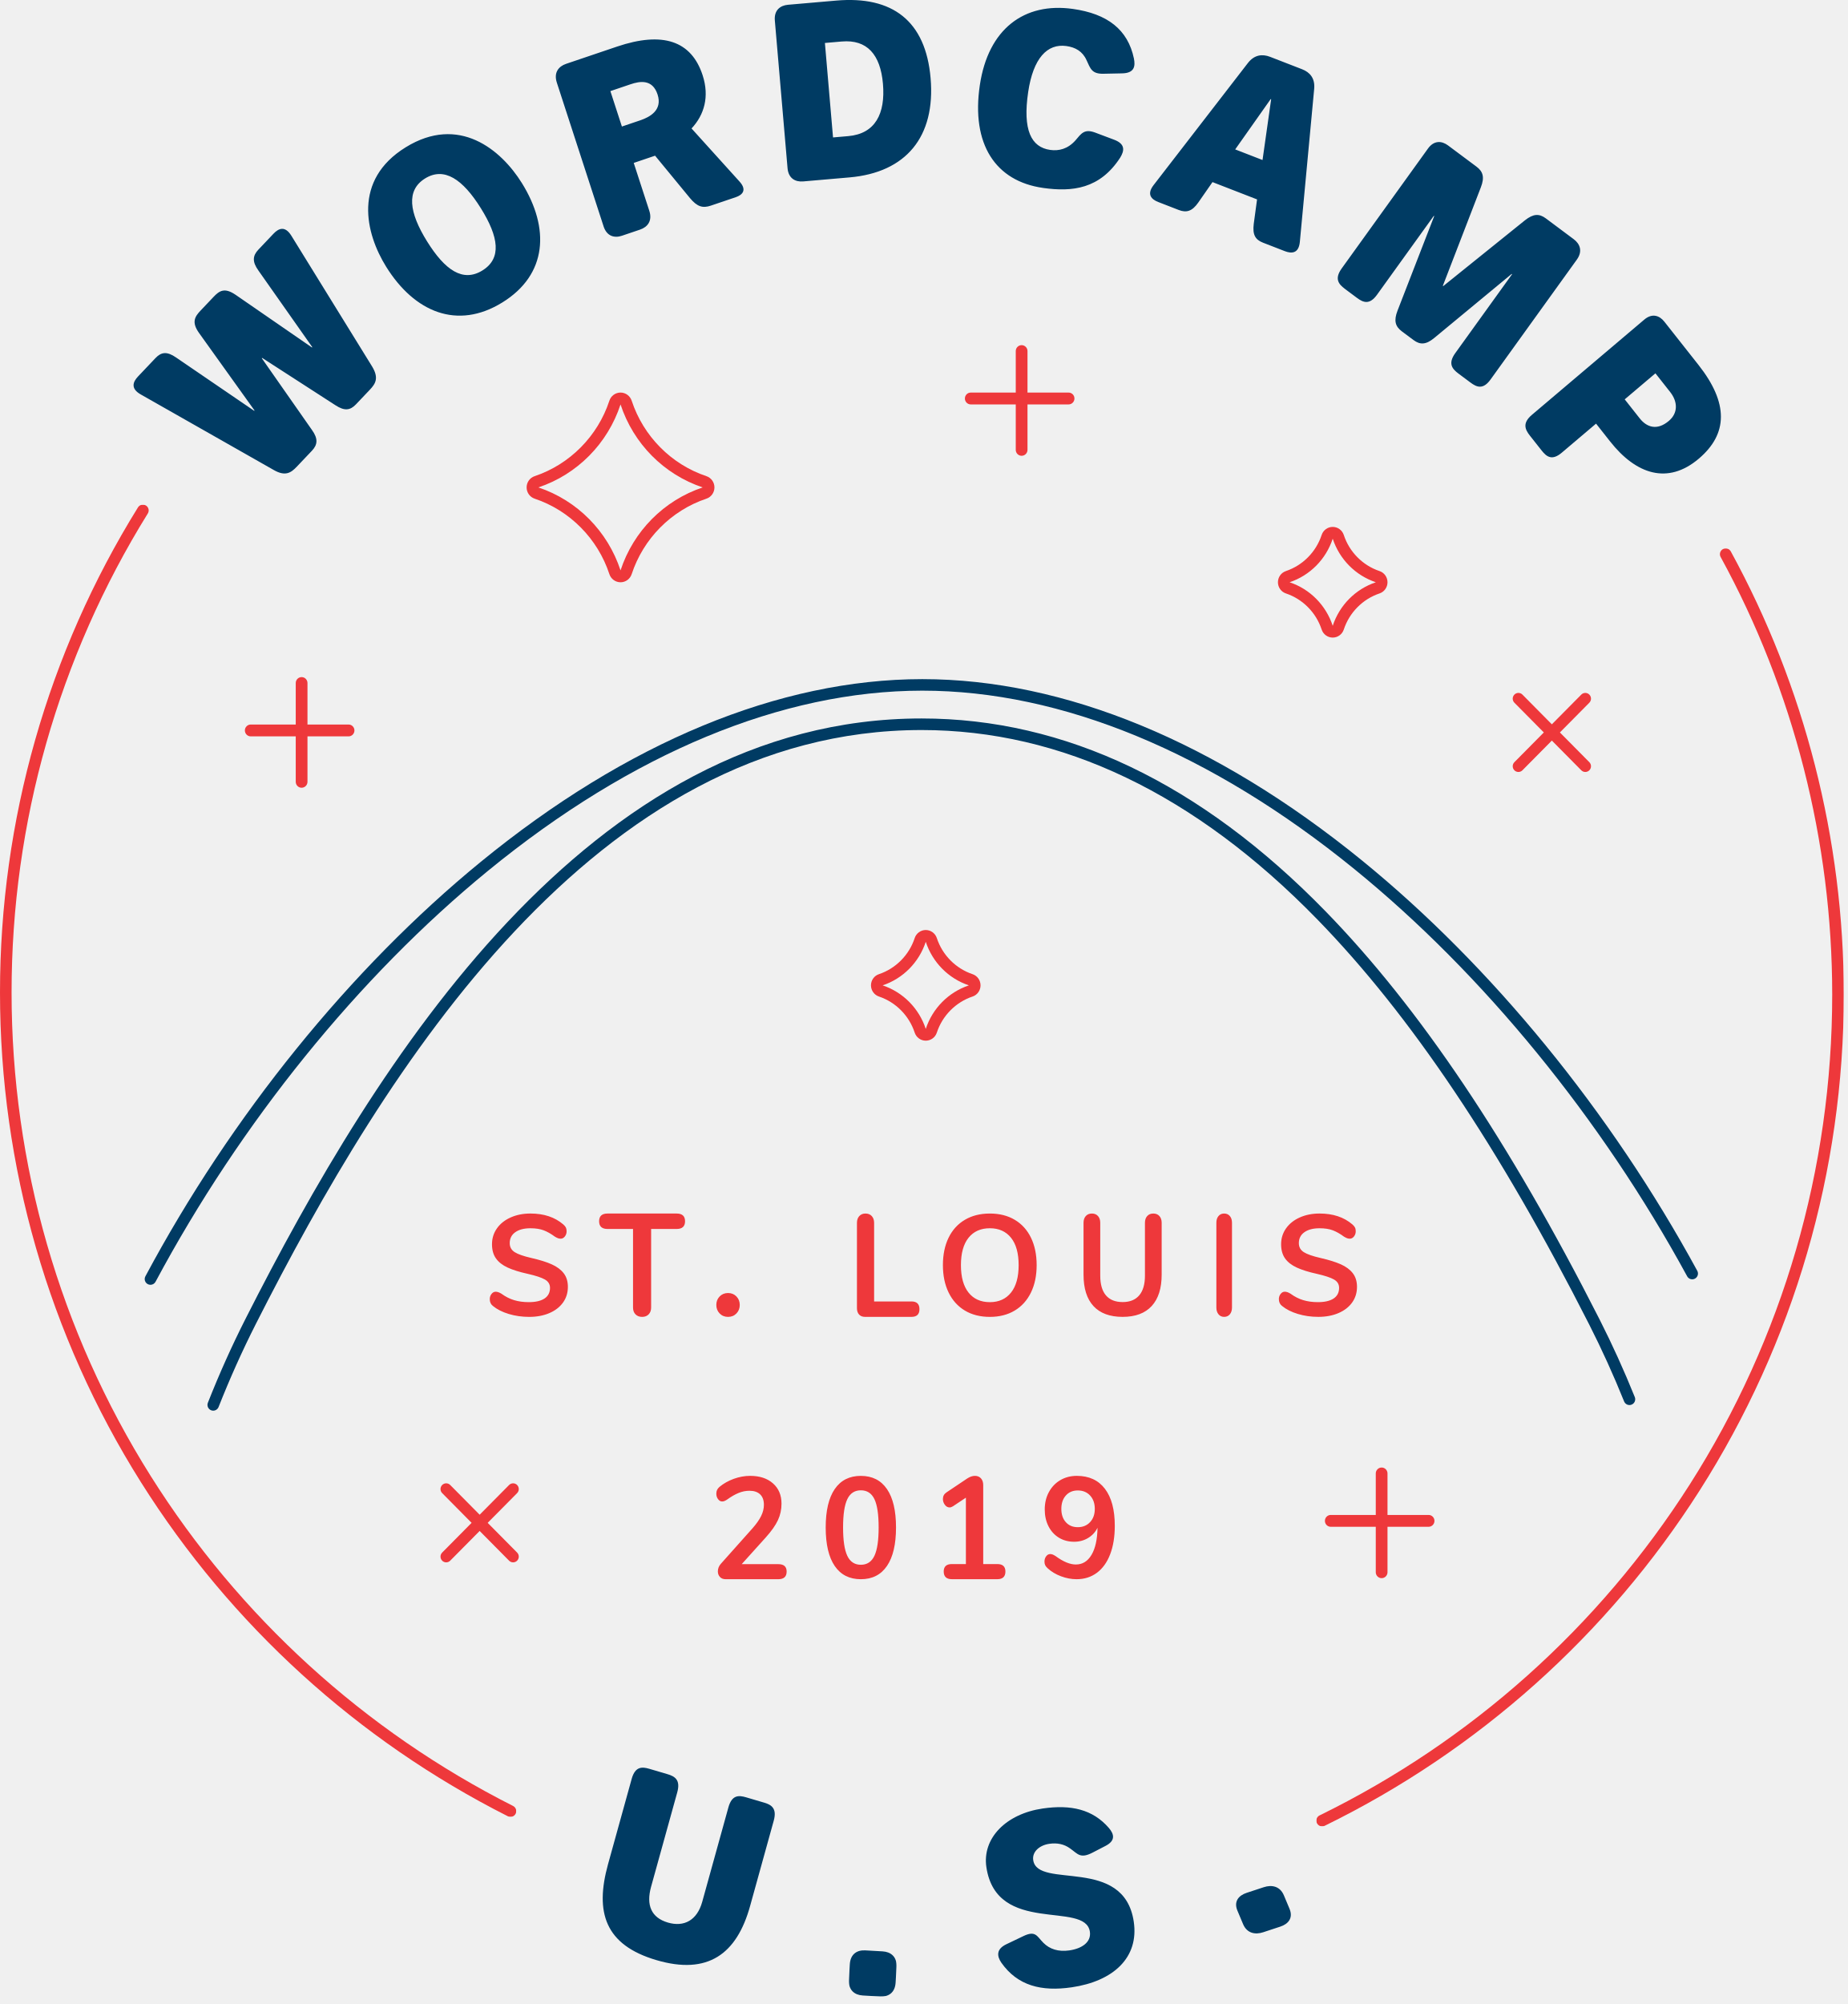
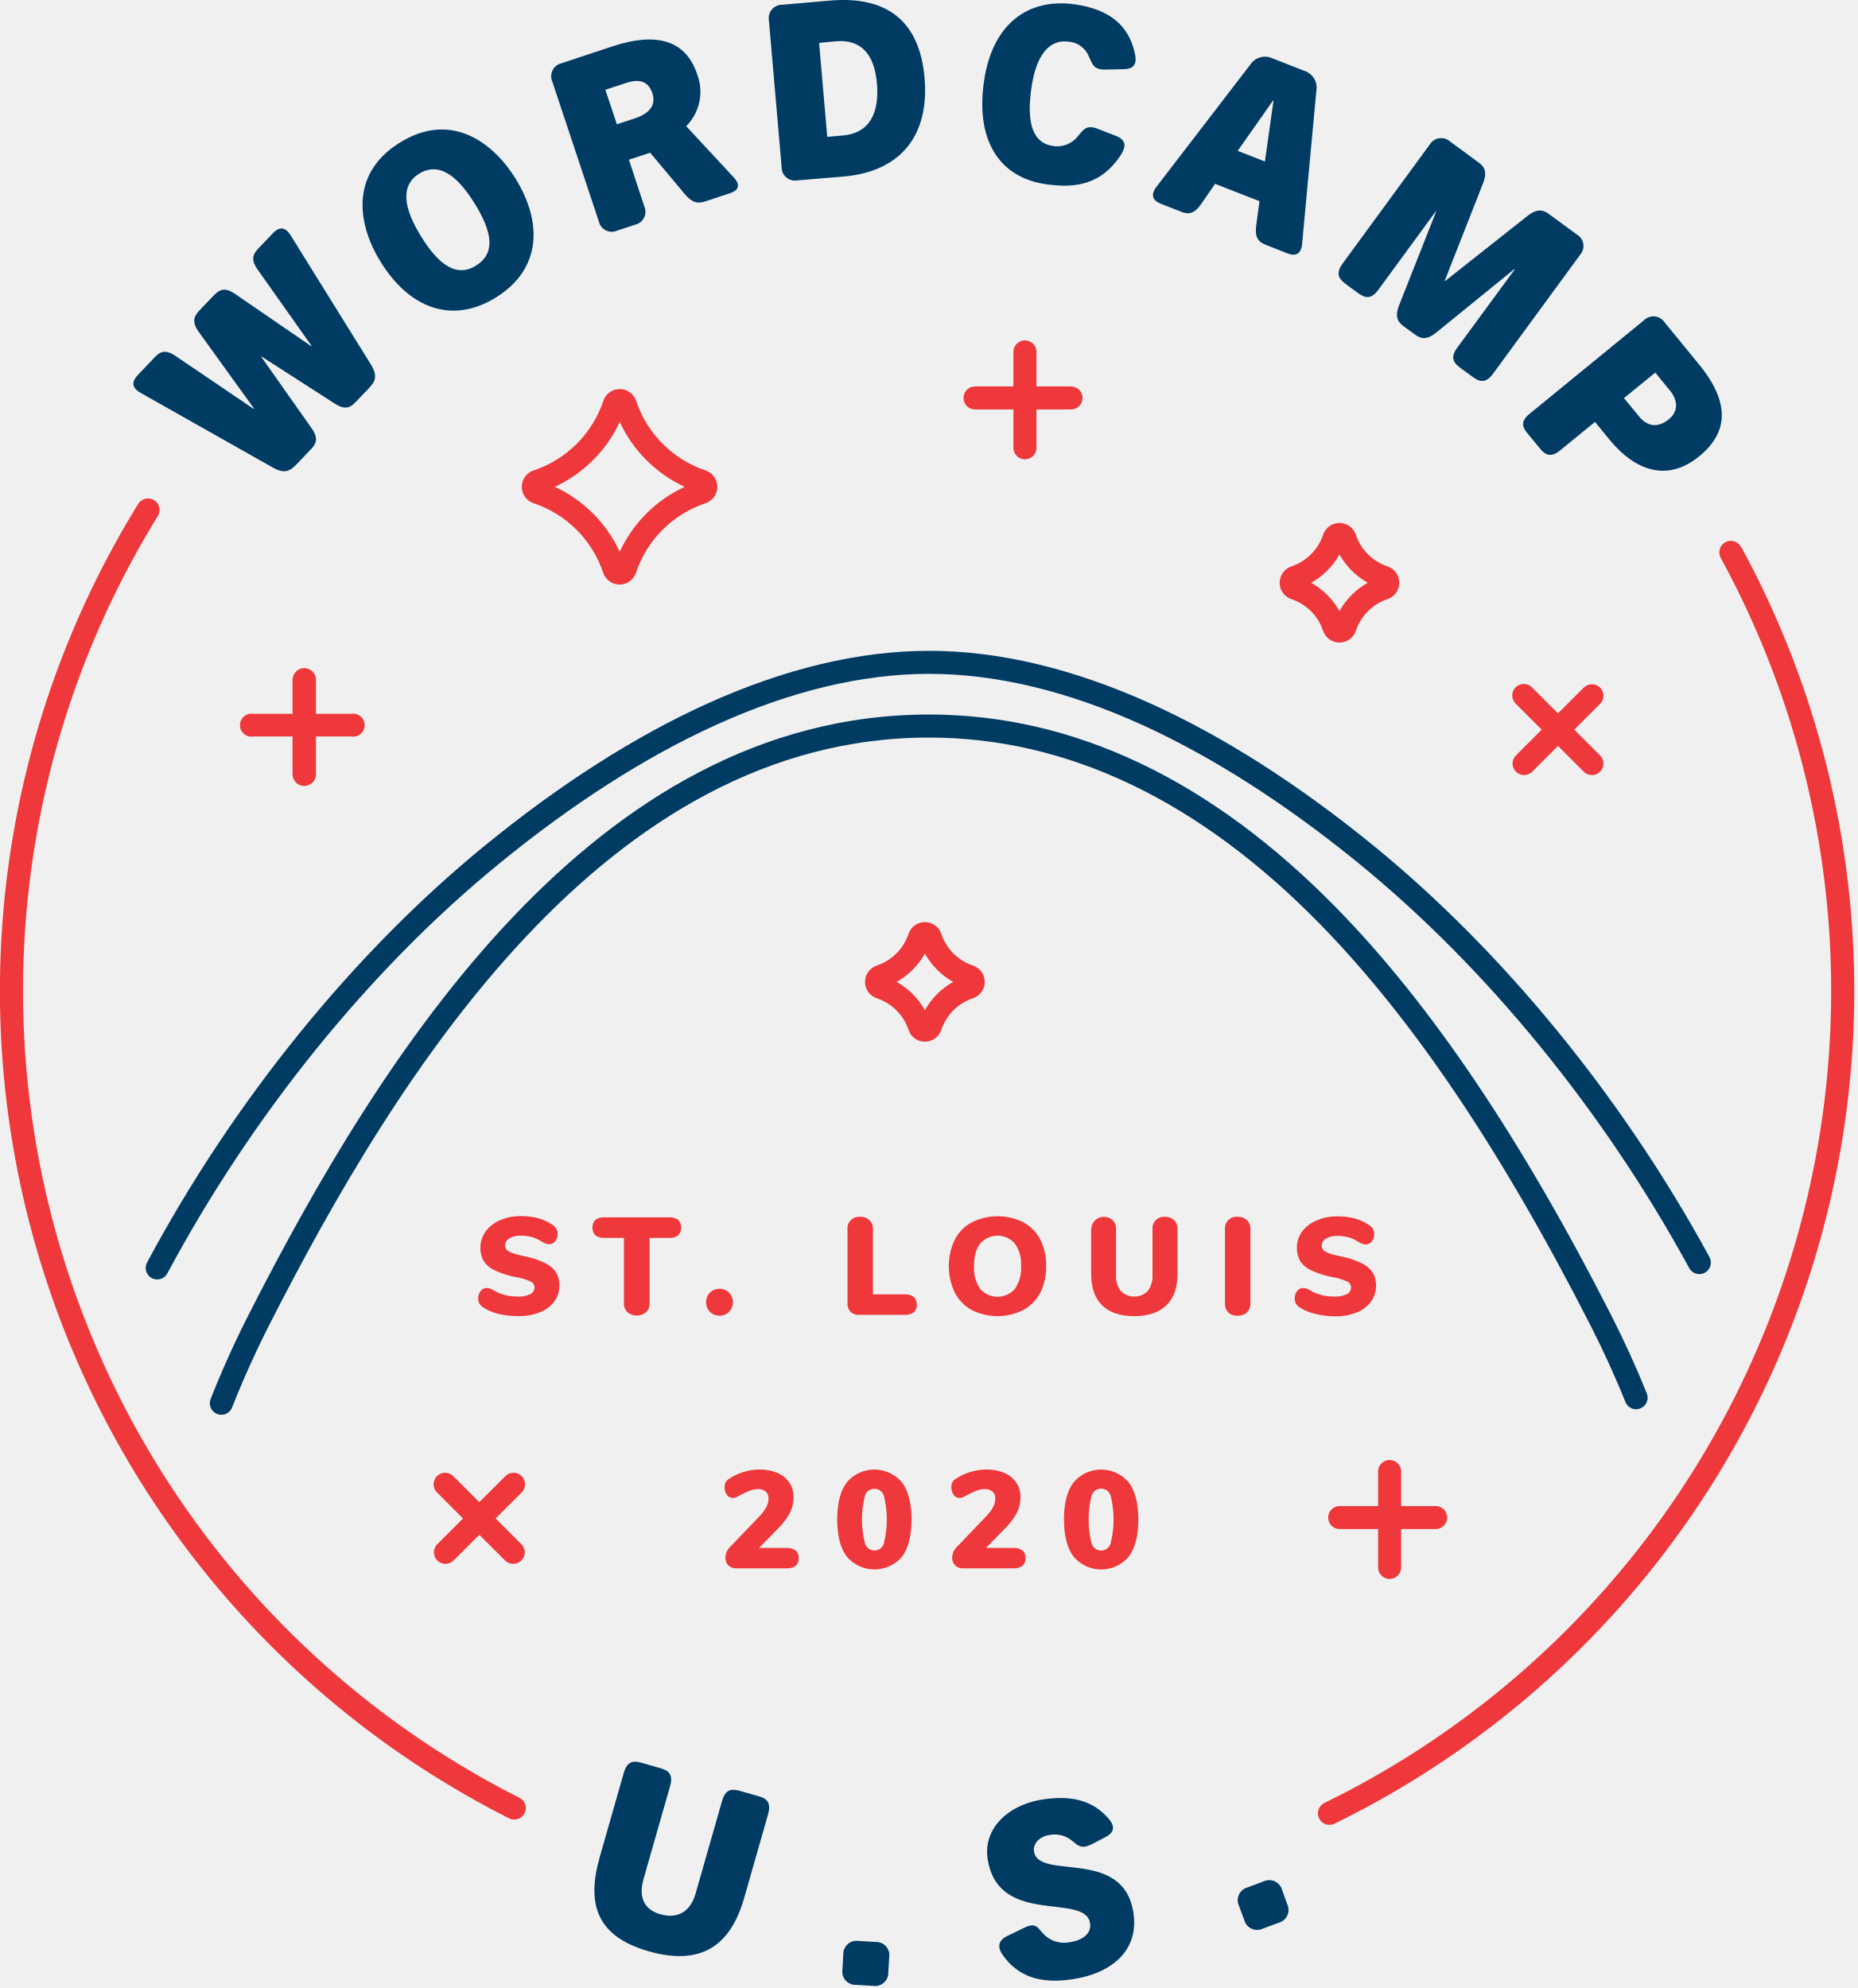
- <svg xmlns="http://www.w3.org/2000/svg" xmlns:xlink="http://www.w3.org/1999/xlink" width="166" height="180">
-   <defs>
-     <path id="a" d="M0 .33h46.383v117.865H0z" />
-     <path id="c" d="M.094.002h47.391v114.788H.094z" />
-     <path id="e" d="M.336.101h4.284v4.152H.336z" />
-   </defs>
-   <g fill="none" fill-rule="evenodd">
-     <g fill="#003B63">
-       <path d="M13.061 114.641a.517.517 0 0 0 .456.761.517.517 0 0 0 .457-.273c7.65-14.303 18.258-27.413 29.87-36.912 12.928-10.576 26.413-16.172 38.997-16.182h.035c12.499 0 25.924 5.547 38.824 16.042 11.553 9.399 22.165 22.384 29.882 36.562a.517.517 0 0 0 .701.207.517.517 0 0 0 .207-.701c-7.779-14.293-18.482-27.388-30.138-36.87C109.266 66.626 95.616 61 82.876 61H82.84c-12.825.011-26.536 5.687-39.651 16.416-11.716 9.584-22.415 22.804-30.128 37.225" />
-       <path d="M145.917 125.877a.517.517 0 0 0 .674.287c.265-.107.393-.41.286-.677-.959-2.379-2.023-4.726-3.165-6.975-8.126-16.005-16.178-27.995-24.616-36.655-11.201-11.496-23.413-17.324-36.296-17.324-29.94 0-49.002 30.768-60.735 53.912-1.228 2.422-2.368 4.963-3.389 7.55-.105.266.025.569.29.674a.515.515 0 0 0 .191.037.518.518 0 0 0 .481-.329c1.009-2.557 2.136-5.067 3.349-7.461 11.61-22.9 30.442-53.344 59.812-53.344 12.594 0 24.557 5.723 35.556 17.011 8.364 8.584 16.356 20.491 24.434 36.401 1.128 2.222 2.181 4.542 3.128 6.893" />
-     </g>
-     <g transform="translate(0 45)">
-       <mask id="b" fill="#fff">
-         <use xlink:href="#a" />
-       </mask>
-       <path fill="#EE383B" d="M46.098 117.213a82.311 82.311 0 0 1-32.554-29.631c-8.18-13-12.504-28.023-12.504-43.446 0-15.239 4.233-30.113 12.24-43.016a.518.518 0 0 0-.168-.714.521.521 0 0 0-.716.168C4.286 13.642-0 28.705-0 44.137c0 15.618 4.379 30.831 12.663 43.996a83.345 83.345 0 0 0 32.965 30.005.52.52 0 0 0 .698-.228.518.518 0 0 0-.229-.697" mask="url(#b)" />
-     </g>
-     <g transform="translate(118.1695 49.257)">
-       <mask id="d" fill="#fff">
-         <use xlink:href="#c" />
-       </mask>
-       <path fill="#EE383B" d="M37.331.272c-.138-.253-.455-.344-.706-.207a.519.519 0 0 0-.207.705c6.559 11.98 10.026 25.573 10.026 39.309 0 15.649-4.426 30.864-12.8 44.001-8.152 12.789-19.652 23.067-33.258 29.724a.519.519 0 0 0-.238.695.519.519 0 0 0 .467.291.525.525 0 0 0 .229-.053c13.777-6.741 25.423-17.149 33.678-30.099 8.48-13.304 12.963-28.712 12.963-44.559 0-13.91-3.511-27.675-10.154-39.808" mask="url(#d)" />
-     </g>
-     <g fill="#EE383B">
-       <path d="M83.174 92.417c-.607-1.848-2.043-3.299-3.874-3.911 1.83-.613 3.267-2.063 3.874-3.912.607 1.848 2.043 3.299 3.874 3.912-1.83.613-3.267 2.063-3.874 3.911m4.204-2.907c.429-.144.718-.548.718-1.005 0-.456-.289-.861-.718-1.005-1.509-.505-2.709-1.716-3.209-3.24-.142-.433-.543-.726-.995-.726-.452 0-.853.292-.995.725-.5 1.524-1.7 2.735-3.209 3.24-.429.143-.718.548-.718 1.005 0 .456.289.861.718 1.005 1.509.505 2.709 1.716 3.209 3.24.143.433.543.725.995.725.452 0 .853-.292.995-.725.5-1.524 1.7-2.735 3.209-3.24M55.751 36.326c1.156 3.522 3.893 6.286 7.382 7.454-3.489 1.167-6.226 3.931-7.382 7.453-1.156-3.522-3.893-6.285-7.382-7.453 3.489-1.168 6.226-3.931 7.382-7.454m-8.438 7.454c0 .459.292.867.724 1.012 3.156 1.057 5.666 3.59 6.712 6.777.144.436.547.731 1.002.731.455 0 .859-.295 1.002-.731 1.046-3.187 3.555-5.72 6.712-6.777.432-.145.724-.552.724-1.012 0-.46-.292-.868-.724-1.012-3.157-1.057-5.666-3.59-6.712-6.777-.144-.436-.547-.731-1.002-.731-.455 0-.859.294-1.002.731-1.046 3.187-3.556 5.72-6.712 6.777-.432.144-.724.552-.724 1.012M119.737 48.387c.607 1.848 2.043 3.299 3.874 3.912-1.831.613-3.267 2.063-3.874 3.911-.607-1.848-2.043-3.299-3.874-3.911 1.83-.613 3.267-2.063 3.874-3.912m-4.204 2.907c-.429.143-.718.548-.718 1.004 0 .456.289.861.718 1.005 1.509.505 2.709 1.716 3.209 3.24.142.433.543.725.995.725.452 0 .853-.292.995-.725.5-1.523 1.7-2.735 3.209-3.24.429-.144.718-.549.718-1.005 0-.456-.289-.861-.718-1.005-1.509-.505-2.709-1.716-3.209-3.24-.142-.433-.543-.726-.995-.726-.452 0-.853.292-.995.725-.5 1.524-1.7 2.735-3.209 3.24M87.217 36.325h4.043v4.082c0 .294.236.532.527.532.291 0 .527-.238.527-.532v-4.082h3.692c.291 0 .527-.238.527-.532 0-.294-.236-.532-.527-.532h-3.692v-3.727c0-.294-.236-.532-.527-.532-.291 0-.527.238-.527.532v3.727h-4.043c-.291 0-.527.238-.527.532 0 .294.236.532.527.532M27.098 60.818c-.291 0-.527.239-.527.532v3.727h-4.043c-.291 0-.527.238-.527.532 0 .294.236.532.527.532h4.043v4.082c0 .294.236.532.527.532.291 0 .527-.239.527-.532v-4.082h3.692c.291 0 .527-.238.527-.532 0-.294-.236-.532-.527-.532h-3.692v-3.727c0-.294-.236-.532-.527-.532M142.792 62.389a.506.506 0 0 0-.722 0l-2.645 2.67-2.644-2.67a.506.506 0 0 0-.722 0 .518.518 0 0 0 0 .729l2.645 2.671-2.645 2.67a.518.518 0 0 0 0 .729.506.506 0 0 0 .361.151.506.506 0 0 0 .361-.151l2.644-2.67 2.645 2.67a.506.506 0 0 0 .361.151.506.506 0 0 0 .361-.151.518.518 0 0 0 0-.729l-2.644-2.67 2.644-2.671a.518.518 0 0 0 0-.729M124.132 141.751c.291 0 .527-.238.527-.532v-4.082h3.692c.291 0 .527-.239.527-.532 0-.294-.236-.532-.527-.532h-3.692v-3.727c0-.294-.236-.532-.527-.532-.291 0-.527.238-.527.532v3.727h-4.043c-.291 0-.527.238-.527.532 0 .294.236.532.527.532h4.043v4.082c0 .294.236.532.527.532M46.461 133.383a.507.507 0 0 0-.722 0l-2.645 2.67-2.645-2.67a.507.507 0 0 0-.722 0 .518.518 0 0 0 0 .729l2.644 2.67-2.644 2.67a.518.518 0 0 0 0 .729.506.506 0 0 0 .361.151.506.506 0 0 0 .36-.151l2.645-2.67 2.645 2.67a.506.506 0 0 0 .361.151.506.506 0 0 0 .361-.151.518.518 0 0 0 0-.729l-2.645-2.67 2.645-2.67a.518.518 0 0 0 0-.729" />
-     </g>
-     <path fill="#003B63" d="M12.643 35.427l11.961 6.794c1.031.589 1.54.246 2.059-.301l1.359-1.432c.519-.547.57-1.083.003-1.872l-4.502-6.436.031-.032 6.58 4.248c.81.531 1.326.472 1.845-.075l1.252-1.319c.519-.547.82-1.058.202-2.081L26.176 21.171c-.569-.914-1.142-.665-1.601-.182l-1.359 1.432c-.519.547-.569 1.083-.003 1.872l4.842 6.884-.03.032-6.857-4.729c-1.002-.684-1.464-.358-1.983.189l-1.161 1.223c-.519.547-.836 1.042-.141 2.016l4.984 6.96-.03.032-7.015-4.788c-.811-.563-1.326-.503-1.846.044l-1.573 1.657c-.458.483-.694 1.086.241 1.614M38.192 16.028c1.716-1.06 3.386.067 5.012 2.679 1.603 2.573 1.891 4.503.137 5.587-1.755 1.084-3.363-.03-4.966-2.603-1.626-2.611-1.899-4.601-.183-5.662m6.939 11.139c4.055-2.505 4.279-6.675 1.752-10.733-1.873-3.005-5.662-6.153-10.434-3.205-4.773 2.948-3.624 7.728-1.752 10.733 2.528 4.057 6.378 5.71 10.434 3.205M56.672 7.563c.822-.278 1.953-.47 2.408.927.462 1.419-.719 2.034-1.562 2.319l-1.644.556-1.035-3.182 1.834-.621zm-2.447 12.763c.293.903.981 1.076 1.656.847l1.623-.549c.675-.228 1.125-.786.832-1.69l-1.399-4.3 1.918-.65 3.134 3.808c.652.782 1.144.926 1.881.676l2.235-.756c.59-.2 1.033-.636.339-1.404l-4.313-4.77c1.147-1.224 1.619-2.863.997-4.777-1.007-3.096-3.584-3.966-7.694-2.575l-4.574 1.548c-.675.228-1.125.786-.831 1.689l4.197 12.901zM75.631 3.728c2.267-.197 3.471 1.168 3.697 3.798.232 2.696-.7 4.491-3.121 4.701l-1.364.118-.73-8.486 1.519-.132zm-4.875 11.376c.08.928.707 1.252 1.411 1.191l4.16-.361c5.062-.439 7.737-3.632 7.282-8.914-.443-5.149-3.431-7.405-8.471-6.968l-4.336.376c-.705.061-1.266.488-1.187 1.416l1.141 13.259zM93.712 16.88c2.629.371 5.103.099 6.933-2.725.361-.593.499-1.216-.557-1.609l-1.702-.64c-.97-.359-1.242.091-1.765.705-.683.768-1.486.965-2.265.855-1.716-.242-2.486-1.793-1.98-5.203.451-3.041 1.718-4.37 3.434-4.128.802.113 1.454.472 1.812 1.276.346.736.453 1.239 1.526 1.213l1.643-.034c1.162-.013 1.214-.671 1.085-1.333-.545-2.605-2.383-4.017-5.48-4.455-4.367-.616-7.612 1.786-8.364 6.848-.787 5.3 1.403 8.625 5.681 9.229M114.164 8.9l.041.016-.774 5.457-2.456-.953L114.164 8.9zm-10.101 9.246l1.837.713c.702.272 1.215.117 1.769-.682l1.266-1.821 4.004 1.554-.297 2.197c-.12.968.13 1.419.832 1.691l1.961.761c.598.232 1.244.224 1.348-.822l1.288-13.751c.092-.955-.385-1.495-1.087-1.767l-2.869-1.113c-.702-.272-1.421-.197-2.008.566l-8.471 10.964c-.64.837-.171 1.279.427 1.511zM120.823 25.941l1.093.815c.564.421 1.13.65 1.802-.283l5.101-7.085.035.026-3.294 8.488c-.349.898-.207 1.417.391 1.863l1.04.775c.599.447 1.128.428 1.864-.181l6.959-5.754.036.026-5.101 7.085c-.671.933-.286 1.413.278 1.834l1.093.815c.564.42 1.13.65 1.801-.283l7.748-10.762c.542-.753.286-1.413-.278-1.834l-2.502-1.867c-.599-.447-1.128-.428-1.881.168l-7.342 5.91-.035-.026 3.413-8.841c.348-.898.207-1.417-.392-1.863l-2.555-1.905c-.564-.421-1.259-.471-1.802.282l-7.748 10.762c-.672.933-.286 1.413.278 1.834M148.73 33.532l1.321 1.674c.702.889.712 1.899-.112 2.597-1.06.898-1.987.578-2.62-.225l-1.348-1.708 2.76-2.338zm-11.277 5.598l1.06 1.342c.44.558.929.929 1.804.188l3.079-2.609 1.266 1.604c2.339 2.964 5.183 3.9 7.959 1.548 2.642-2.238 2.678-5.003-.019-8.421l-3.068-3.888c-.44-.558-1.098-.786-1.804-.188l-10.096 8.554c-.875.741-.621 1.311-.181 1.87zM68.635 161.908l-1.608-.474c-.669-.197-1.274-.212-1.585.907l-2.351 8.481c-.46 1.658-1.63 2.291-3.091 1.861-1.483-.437-1.964-1.556-1.504-3.214l2.351-8.481c.31-1.119-.212-1.436-.881-1.633l-1.629-.48c-.669-.197-1.274-.212-1.585.907l-2.124 7.663c-1.199 4.327-.271 7.254 4.345 8.613 4.616 1.359 7.218-.53 8.418-4.856l2.124-7.663c.31-1.119-.212-1.436-.88-1.633M92.829 167.084c-.114-.759.564-1.345 1.445-1.473.706-.103 1.333.027 1.865.415.705.495.909.953 2.038.368l1.129-.585c.984-.498.757-1.107.32-1.619-1.446-1.673-3.406-2.119-5.941-1.75-3.307.482-5.455 2.677-5.063 5.279.923 6.135 8.875 2.984 9.296 5.781.14.932-.695 1.519-1.841 1.686-.992.144-1.775-.118-2.333-.68-.583-.58-.69-1.14-1.803-.602l-1.534.733c-.924.445-.83 1.073-.452 1.639 1.464 2.091 3.616 2.62 6.328 2.225 3.726-.542 6.067-2.655 5.577-5.907-.891-5.918-8.632-2.865-9.03-5.51M115.35 170.242c-.349-.83-1.093-.968-1.807-.733l-1.54.507c-.715.235-1.176.77-.827 1.601l.507 1.206c.348.831 1.092.968 1.806.733l1.54-.507c.714-.235 1.175-.77.827-1.601l-.506-1.206z" />
-     <g transform="translate(75.9302 175.0772)">
-       <mask id="f" fill="#fff">
-         <use xlink:href="#e" />
-       </mask>
-       <path fill="#003B63" d="M3.37.196L1.821.105C1.103.062.474.411.42 1.363l-.08 1.381c-.055.951.528 1.372 1.247 1.414l1.548.092c.718.042 1.346-.307 1.401-1.258l.081-1.381C4.671.659 4.088.239 3.37.196" mask="url(#f)" />
-     </g>
-     <g fill="#EE383B">
-       <path d="M69.927 140.493h-3.29l2.156-2.392c.515-.572.881-1.09 1.097-1.554.216-.464.324-.96.324-1.489 0-.762-.255-1.369-.766-1.82-.511-.451-1.194-.676-2.05-.676-.49 0-.98.089-1.47.266-.49.178-.918.419-1.284.722-.1.087-.172.178-.218.273-.045.096-.069.208-.069.338 0 .191.052.355.156.494.104.139.226.208.368.208.083 0 .166-.019.249-.059a1.504 1.504 0 0 0 .249-.149c.324-.234.646-.418.966-.552.32-.134.65-.202.991-.202.415 0 .735.109.959.325.225.217.337.529.337.936 0 .329-.081.661-.243.995-.162.334-.417.7-.766 1.099l-2.841 3.185c-.191.208-.287.442-.287.702 0 .2.062.366.187.501.124.134.294.201.51.201h4.736c.498 0 .747-.23.747-.689 0-.442-.249-.663-.747-.663M78.56 139.746c-.254.535-.66.802-1.217.802-.557 0-.963-.267-1.217-.802-.254-.535-.381-1.384-.381-2.548s.127-2.011.381-2.542c.254-.531.66-.796 1.217-.796.557 0 .963.263 1.217.79.254.526.381 1.375.381 2.548 0 1.164-.127 2.013-.381 2.548m-1.217-7.183c-1.024 0-1.807.396-2.348 1.188-.541.791-.811 1.941-.811 3.447 0 1.515.27 2.668.811 3.46.541.791 1.323 1.188 2.348 1.188 1.024 0 1.807-.398 2.348-1.194.541-.796.811-1.947.811-3.453 0-1.506-.27-2.656-.811-3.447-.541-.792-1.323-1.188-2.348-1.188M90.33 141.152c0-.445-.242-.667-.725-.667h-1.268v-7.086c0-.261-.069-.466-.205-.615-.137-.148-.318-.222-.543-.222-.217 0-.447.078-.688.235l-1.872 1.255c-.21.14-.314.336-.314.588 0 .192.058.366.175.523.117.157.26.235.429.235.089 0 .189-.035.302-.105l1.159-.771v5.962h-1.256c-.491 0-.737.222-.737.667 0 .462.246.693.737.693h4.082c.483 0 .725-.231.725-.693M97.939 136.716c-.281.304-.65.456-1.106.456-.448 0-.806-.149-1.075-.449-.269-.3-.403-.698-.403-1.194 0-.496.134-.897.403-1.2.269-.304.627-.456 1.075-.456.456 0 .825.152 1.106.456.281.304.422.704.422 1.2 0 .488-.141.884-.422 1.188m-1.277 3.807c-.529 0-1.133-.248-1.808-.745-.106-.069-.196-.118-.269-.148a.609.609 0 0 0-.232-.045c-.139 0-.259.066-.36.199-.102.133-.153.293-.153.481 0 .128.022.237.067.327.044.09.12.182.226.276.326.3.723.537 1.192.713.469.175.935.263 1.399.263.7 0 1.309-.193 1.827-.578.517-.385.914-.939 1.191-1.663.277-.723.415-1.577.415-2.561 0-1.438-.295-2.544-.886-3.319-.591-.775-1.432-1.162-2.523-1.162-.554 0-1.049.128-1.485.385-.436.256-.778.614-1.026 1.072-.249.458-.373.978-.373 1.56 0 .565.112 1.068.336 1.509.224.441.536.783.935 1.027.399.244.855.366 1.369.366.464 0 .884-.113 1.259-.34.374-.227.655-.533.843-.918-.017 1.044-.196 1.855-.538 2.433-.342.578-.811.867-1.405.867M49.572 113.564c-.468-.21-1.077-.4-1.828-.571-.708-.163-1.21-.338-1.505-.526-.295-.188-.443-.458-.443-.809 0-.419.167-.746.5-.982.333-.235.786-.353 1.36-.353.472 0 .87.062 1.195.186.324.124.659.314 1.006.571.118.069.213.116.285.141a.696.696 0 0 0 .234.038c.143 0 .268-.066.373-.199.105-.133.158-.289.158-.469 0-.137-.024-.25-.07-.34-.046-.09-.125-.182-.234-.276-.759-.651-1.741-.976-2.947-.976-.658 0-1.25.118-1.777.353-.527.236-.939.563-1.233.982-.295.419-.443.894-.443 1.425 0 .514.118.937.354 1.271.236.334.586.608 1.05.822.463.214 1.067.402 1.809.565.716.163 1.229.331 1.537.507.307.176.462.426.462.751 0 .42-.165.738-.493.957-.329.218-.801.327-1.417.327-.481 0-.919-.06-1.315-.179-.397-.12-.776-.312-1.138-.578-.194-.12-.367-.179-.519-.179-.144 0-.268.066-.373.199-.105.133-.158.289-.158.469 0 .265.097.471.291.616.363.3.833.537 1.41.713.578.175 1.191.263 1.84.263.683 0 1.288-.113 1.815-.34.527-.226.936-.543 1.227-.95.291-.406.436-.875.436-1.406 0-.487-.124-.894-.373-1.22-.249-.325-.607-.592-1.075-.802M57.096 118.054c.147.152.346.229.598.229.244 0 .439-.076.586-.229.147-.152.22-.355.22-.608v-7.06h2.292c.504 0 .756-.231.756-.693 0-.462-.252-.693-.756-.693h-6.21c-.503 0-.756.231-.756.693 0 .462.252.693.756.693h2.292v7.06c0 .253.073.456.22.608M64.656 116.447c-.2.205-.299.459-.299.764s.1.559.299.765c.199.204.451.307.754.307.304 0 .555-.102.754-.307.199-.205.299-.46.299-.765 0-.305-.1-.559-.299-.764-.199-.205-.45-.307-.754-.307-.303 0-.554.102-.754.307M81.891 116.897h-3.357v-7.06c0-.253-.07-.456-.209-.608-.139-.152-.329-.229-.568-.229-.231 0-.416.076-.556.229-.139.152-.209.355-.209.608v7.661c0 .244.064.436.191.575.128.14.307.209.538.209h4.17c.478 0 .717-.231.717-.693 0-.462-.239-.693-.717-.693M90.834 116.1c-.457.574-1.091.86-1.902.86-.82 0-1.459-.287-1.914-.86-.456-.573-.684-1.395-.684-2.465 0-1.07.228-1.889.684-2.459.456-.569 1.094-.854 1.915-.854.811 0 1.445.285 1.902.854.456.569.684 1.389.684 2.459s-.228 1.892-.684 2.465m.339-6.535c-.632-.377-1.379-.565-2.241-.565-.862 0-1.611.188-2.247.565-.636.377-1.124.914-1.463 1.611-.339.698-.508 1.517-.508 2.459 0 .942.172 1.763.515 2.465.343.702.831 1.241 1.462 1.618.632.377 1.379.565 2.241.565.853 0 1.596-.188 2.228-.565.631-.377 1.119-.916 1.462-1.618.343-.702.514-1.523.514-2.465 0-.942-.169-1.761-.508-2.459-.339-.698-.824-1.235-1.456-1.611M103.618 109c-.23 0-.413.075-.548.226-.135.15-.203.35-.203.6v4.751c0 .775-.171 1.364-.512 1.768-.342.405-.839.607-1.49.607-.66 0-1.16-.2-1.502-.6-.342-.4-.512-.992-.512-1.775v-4.751c0-.25-.068-.45-.203-.6-.135-.151-.318-.226-.548-.226s-.413.075-.548.226c-.135.15-.203.35-.203.6v4.661c0 1.239.298 2.182.894 2.827.596.645 1.469.968 2.622.968 1.144 0 2.014-.325 2.61-.975.596-.65.894-1.59.894-2.821v-4.66c0-.25-.068-.45-.203-.6-.135-.151-.318-.226-.548-.226M110.687 117.44v-7.61c0-.251-.064-.452-.19-.603-.127-.151-.299-.227-.517-.227-.21 0-.379.076-.506.227-.127.151-.191.352-.191.603v7.61c0 .251.064.454.191.609.127.156.295.233.506.233.217 0 .39-.078.517-.233.127-.156.19-.359.19-.609M120.255 117.942c.527-.227.936-.543 1.227-.95.291-.407.436-.875.436-1.406 0-.488-.124-.894-.373-1.22-.249-.325-.607-.593-1.075-.802-.468-.21-1.077-.4-1.828-.571-.708-.163-1.21-.338-1.505-.526-.295-.188-.443-.458-.443-.809 0-.419.167-.747.5-.982.333-.235.786-.353 1.36-.353.472 0 .871.062 1.196.186.324.124.659.315 1.005.571.118.068.213.116.285.141a.689.689 0 0 0 .234.038c.143 0 .268-.066.373-.199.105-.133.158-.289.158-.469 0-.137-.023-.25-.07-.34-.046-.09-.125-.182-.234-.276-.759-.651-1.741-.976-2.947-.976-.658 0-1.25.118-1.777.353-.527.235-.938.563-1.234.982-.295.419-.443.894-.443 1.425 0 .513.118.937.354 1.271.236.334.586.608 1.05.822.464.214 1.067.402 1.809.565.716.163 1.229.332 1.537.507.307.175.461.426.461.751 0 .419-.164.738-.493.957-.329.218-.801.327-1.416.327-.481 0-.919-.06-1.316-.18-.396-.12-.776-.312-1.138-.578-.194-.12-.367-.18-.518-.18-.144 0-.268.066-.373.199-.105.133-.158.289-.158.469 0 .265.097.471.291.616.362.3.833.537 1.411.713.577.175 1.19.263 1.84.263.683 0 1.288-.113 1.815-.34" />
-     </g>
+ <svg xmlns="http://www.w3.org/2000/svg" width="484" height="518">
+   <g fill-rule="nonzero" fill="none">
+     <path d="M445.32 327.54c-22.65-41.63-53.83-79.78-87.78-107.41-19.66-16-39.16-28.41-58-36.9-20.08-9.06-39.42-13.65-57.49-13.65H242c-18.19 0-37.64 4.65-57.8 13.78-18.89 8.56-38.46 21.07-58.15 37.18C91.91 248.47 60.75 287 38.29 329a3 3 0 005.29 2.83c22.1-41.33 52.73-79.21 86.26-106.64 19.23-15.74 38.27-27.94 56.6-36.27 19.45-8.84 38.14-13.33 55.56-13.34h.1c17.29 0 35.88 4.44 55.24 13.21 18.24 8.27 37.22 20.38 56.41 36 33.36 27.15 64 64.67 86.3 105.63a3 3 0 004.07 1.2 2.94 2.94 0 001.44-1.78 3 3 0 00-.24-2.3z" fill="#003B63" />
+     <path d="M429 363.06c-2.79-6.9-5.9-13.72-9.22-20.25-23.61-46.33-47-81.06-71.57-106.17-32.74-33.48-68.47-50.46-106.21-50.46-87.54 0-143.09 89.28-177.26 156.44-3.57 7-6.9 14.4-9.87 21.92a3 3 0 005.58 2.21c2.91-7.35 6.15-14.55 9.64-21.41 33.44-65.75 87.66-153.16 171.91-153.16 36.07 0 70.36 16.37 101.92 48.65 24.12 24.67 47.18 58.92 70.51 104.71 3.25 6.37 6.28 13 9 19.77a3 3 0 002.78 1.88 2.9 2.9 0 001.12-.22 3 3 0 001.67-3.91z" fill="#003B63" />
+     <path d="M135.24 468.4a235.57 235.57 0 01-94.13-333.94A3.004 3.004 0 0036 131.3a241.54 241.54 0 0096.53 342.45 3 3 0 102.71-5.35zM453.52 142.49a3 3 0 00-5.512.593 3 3 0 00.252 2.287A235.59 235.59 0 01345 469.8a3 3 0 002.64 5.39 241.64 241.64 0 00105.93-332.7h-.05zM253.44 251.58a13.05 13.05 0 01-8.23-8.24 4.5 4.5 0 00-8.54 0 13.07 13.07 0 01-8.24 8.24 4.5 4.5 0 000 8.54 13 13 0 018.24 8.23 4.5 4.5 0 008.54 0 13 13 0 018.23-8.23 4.5 4.5 0 000-8.54zm-5.12 4.27a19.1 19.1 0 00-7.38 7.38 19.1 19.1 0 00-7.38-7.38 19.17 19.17 0 007.38-7.38 19.17 19.17 0 007.38 7.38zM183.83 122.58a28.7 28.7 0 01-18.12-18.13 4.5 4.5 0 00-8.54 0A28.7 28.7 0 01139 122.58a4.5 4.5 0 000 8.54 28.68 28.68 0 0118.13 18.12 4.5 4.5 0 008.54 0 28.69 28.69 0 0118.12-18.12 4.5 4.5 0 000-8.54h.04zm-5.48 4.27a34.76 34.76 0 00-16.91 16.91 34.76 34.76 0 00-16.91-16.91 34.76 34.76 0 0016.91-16.91 34.76 34.76 0 0016.91 16.91zM361.44 147.58a13.05 13.05 0 01-8.23-8.24 4.5 4.5 0 00-8.54 0 13.07 13.07 0 01-8.24 8.24 4.5 4.5 0 000 8.54 13 13 0 018.24 8.23 4.5 4.5 0 008.54 0 13 13 0 018.23-8.23 4.5 4.5 0 000-8.54zm-5.12 4.27a19.1 19.1 0 00-7.38 7.38 19.1 19.1 0 00-7.38-7.38 19.17 19.17 0 007.38-7.38 19.17 19.17 0 007.38 7.38zM279 100.69h-9v-9a3 3 0 00-6 0v9h-10a3 3 0 000 6h10v10a3 3 0 006 0v-10h9a3 3 0 000-6zM91.45 186h-9.14v-8.86a3.05 3.05 0 10-6.1 0V186H66.05a3 3 0 100 5.9h10.16v9.84a3.05 3.05 0 006.1 0v-9.84h9.14a3 3 0 100-5.9zM416.82 196.84l-6.71-6.72 6.71-6.71a3 3 0 00-2.12-5.12 3 3 0 00-2.12.88l-6.72 6.71-6.71-6.71a3 3 0 10-4.24 4.24l6.71 6.71-6.71 6.72a3 3 0 000 4.24 3 3 0 004.24 0l6.71-6.72 6.72 6.72a3 3 0 005.12-2.08 3.001 3.001 0 00-.88-2.16z" fill="#EE383B" />
+     <path d="M374 392.42h-9v-9a3 3 0 00-6 0v9h-10a3 3 0 000 6h10v10a3 3 0 006 0v-10h9a3 3 0 000-6zM129.11 395.66l6.71-6.72a3 3 0 10-4.24-4.24l-6.72 6.71-6.71-6.71a3 3 0 10-4.24 4.24l6.71 6.72-6.71 6.71a3 3 0 000 4.24 3 3 0 004.24 0l6.71-6.71 6.72 6.71a3 3 0 004.24 0 3 3 0 000-4.24l-6.71-6.71z" fill="#EE383B" />
+     <path d="M36.61 102.35l34.6 19.55c3 1.69 4.45.71 6-.86l3.93-4.13c1.5-1.57 1.65-3.11 0-5.38L68.08 93l.09-.09 19 12.23c2.34 1.53 3.83 1.35 5.33-.22l3.63-3.8c1.5-1.57 2.37-3 .58-6l-21-33.81c-1.65-2.64-3.3-1.92-4.63-.53l-3.93 4.12c-1.5 1.58-1.65 3.12 0 5.39l14 19.81-.08.1-19.81-13.6c-2.89-2-4.23-1-5.73.54l-3.36 3.52c-1.5 1.57-2.42 3-.41 5.8l14.42 20-.09.09L45.8 92.8c-2.34-1.62-3.83-1.44-5.34.13l-4.54 4.77c-1.33 1.39-2.01 3.13.69 4.65zM129.19 77.51c11.7-7.26 12.34-19.33 5.05-31.08-5.4-8.7-16.32-17.81-30.08-9.27-13.76 8.54-10.45 22.37-5 31.07 7.24 11.77 18.34 16.53 30.03 9.28zm-20-32.25c5-3.07 9.76.19 14.45 7.75 4.69 7.56 5.45 13 .39 16.18-5.06 3.18-9.69-.09-14.31-7.54-4.62-7.45-5.48-13.32-.53-16.39zM156 57.7a3.46 3.46 0 004.77 2.4l4.68-1.55a3.46 3.46 0 002.39-4.78l-4-12.15 5.53-1.83 9 10.76c1.88 2.21 3.3 2.62 5.42 1.91l6.44-2.14c1.71-.56 3-1.79 1-4l-12.47-13.44a12.73 12.73 0 002.87-13.49c-2.9-8.75-10.32-11.21-22.17-7.28l-13.18 4.37a3.47 3.47 0 00-2.4 4.78L156 57.7zm7-36.05c2.37-.79 5.63-1.33 6.94 2.62 1.31 3.95-2.07 5.74-4.5 6.55l-4.74 1.57-3-9 5.3-1.74zM203.62 43.59A3.45 3.45 0 00207.7 47l12.06-1c14.66-1.27 22.41-10.48 21.09-25.72C239.57 5.4 230.91-1.11 216.31.15l-12.56 1.09a3.47 3.47 0 00-3.44 4.09l3.31 38.26zm14.12-32.83c6.57-.57 10.06 3.37 10.71 11 .67 7.78-2 13-9 13.56l-3.95.34-2.12-24.48 4.36-.42zM272.48 48c7.47 1.08 14.5.29 19.71-7.95 1-1.73 1.41-3.55-1.59-4.69l-4.84-1.87c-2.76-1-3.53.27-5 2.06a6.85 6.85 0 01-6.45 2.49c-4.87-.7-7.06-5.22-5.62-15.17 1.28-8.87 4.88-12.74 9.76-12a6.12 6.12 0 015.15 3.73c1 2.14 1.29 3.61 4.34 3.53l4.67-.1c3.3 0 3.45-1.95 3.08-3.88-1.55-7.6-6.77-11.72-15.58-13-12.41-1.8-21.64 5.21-23.77 20-2.25 15.4 3.97 25.1 16.14 26.85zM302.47 53.12l5.3 2.08c2 .79 3.51.34 5.11-2l3.66-5.3 11.56 4.52-.86 6.41c-.34 2.82.38 4.13 2.41 4.92l5.66 2.25c1.73.68 3.59.65 3.89-2.4l3.72-40a4.59 4.59 0 00-3.14-5.15l-8.28-3.24a4.59 4.59 0 00-5.8 1.64l-24.47 31.87c-1.84 2.44-.49 3.73 1.24 4.4zm29.17-26.93h.12l-2.24 15.89-7.09-2.78 9.21-13.11zM350.56 74l3.2 2.35c1.65 1.21 3.31 1.87 5.28-.81L374 55.11l.1.07-9.65 24.43c-1 2.58-.6 4.08 1.15 5.36l3.05 2.23c1.75 1.29 3.3 1.23 5.46-.52l20.38-16.56.11.08-14.97 20.39c-2 2.68-.83 4.07.82 5.28l3.2 2.34c1.65 1.21 3.31 1.87 5.28-.81l22.69-31a3.46 3.46 0 00-.81-5.28l-7.33-5.37c-1.76-1.29-3.31-1.23-5.51.48l-21.51 17-.1-.08 10-25.44c1-2.58.61-4.08-1.15-5.36l-7.48-5.49a3.47 3.47 0 00-5.28.81l-22.69 31c-1.98 2.7-.85 4.08.8 5.33zM398 113l3.12 3.81c1.3 1.59 2.74 2.64 5.32.54l9.06-7.42 3.73 4.56c6.89 8.42 15.26 11.08 23.44 4.4 7.78-6.36 7.88-14.22-.06-23.93l-9-11a3.47 3.47 0 00-5.32-.53l-29.72 24.31c-2.66 2.07-1.91 3.69-.57 5.26zm33.21-15.91l3.89 4.76c2.06 2.52 2.09 5.39-.33 7.38-3.12 2.55-5.85 1.64-7.72-.64l-4-4.86 8.16-6.64zM197.51 468l-4.74-1.36c-2-.56-3.75-.6-4.66 2.6l-6.93 24.24c-1.35 4.74-4.8 6.55-9.11 5.32-4.31-1.23-5.78-4.45-4.43-9.18l6.93-24.25c.91-3.2-.63-4.11-2.6-4.67l-4.8-1.37c-2-.56-3.75-.61-4.66 2.59l-6.26 21.91c-3.54 12.37-.8 20.74 12.8 24.62 13.6 3.88 21.27-1.51 24.8-13.88l6.26-21.91c.89-3.24-.63-4.14-2.6-4.66zM228.09 506l-4.41-.26a3.46 3.46 0 00-4 3.55l-.22 3.89a3.45 3.45 0 003.54 4l4.41.26a3.45 3.45 0 004-3.55l.23-3.89a3.45 3.45 0 00-3.55-4zM269.36 482.41c-.33-2.22 1.61-3.93 4.15-4.3a7 7 0 015.35 1.21c2 1.45 2.61 2.78 5.85 1.07l3.24-1.7c2.83-1.46 2.18-3.24.92-4.73-4.15-4.89-9.78-6.19-17.06-5.11-9.49 1.4-15.66 7.82-14.54 15.41 2.65 17.92 25.49 8.72 26.7 16.88.4 2.73-2 4.44-5.29 4.93a7.4 7.4 0 01-6.7-2c-1.67-1.69-2-3.33-5.18-1.76l-4.4 2.14c-2.66 1.3-2.39 3.14-1.3 4.79 4.2 6.11 10.38 7.65 18.17 6.5 10.7-1.59 17.42-7.76 16-17.25-2.54-17.28-24.77-8.36-25.91-16.08zM334 492.47a3.47 3.47 0 00-4.86-2.23l-4.14 1.54a3.46 3.46 0 00-2.22 4.86l1.36 3.66a3.46 3.46 0 004.86 2.22l4.1-1.52a3.47 3.47 0 002.22-4.86l-1.32-3.67z" fill="#003B63" />
+     <path d="M207.28 404a2.39 2.39 0 01.77 2 2.51 2.51 0 01-.77 2 3.63 3.63 0 01-2.36.65h-13.14a2.72 2.72 0 01-2.05-.78 2.66 2.66 0 01-.76-2 3.94 3.94 0 011.23-2.81l7.63-7.95c1.58-1.66 2.38-3.18 2.38-4.58a2.42 2.42 0 00-.71-1.87 2.83 2.83 0 00-2-.65 5.94 5.94 0 00-1.92.31 17.41 17.41 0 00-2 .88l-.71.36c-.1.05-.29.15-.56.31a4.62 4.62 0 01-.74.34 2.26 2.26 0 01-.69.11 1.85 1.85 0 01-1.51-.81 3.09 3.09 0 01-.61-1.93 3 3 0 01.24-1.29c.2-.39.505-.715.88-.94a13.81 13.81 0 013.79-1.8 14.19 14.19 0 014.16-.65 11.7 11.7 0 014.68.88 7.08 7.08 0 013.12 2.52 6.64 6.64 0 011.09 3.77 9 9 0 01-.88 4 17.1 17.1 0 01-3 4.05l-5.12 5.22h7.24a3.7 3.7 0 012.32.66zM220.58 405.59c-1.66-2.227-2.487-5.453-2.48-9.68.007-4.227.833-7.443 2.48-9.65a9.39 9.39 0 0114.38 0c1.667 2.233 2.5 5.45 2.5 9.65s-.82 7.427-2.46 9.68a9.41 9.41 0 01-14.4 0h-.02zm9.69-3.53c1-4.029 1-8.241 0-12.27a2.59 2.59 0 00-2.49-1.87 2.56 2.56 0 00-2.48 1.85 25.22 25.22 0 000 12.29 2.58 2.58 0 005 0h-.03zM266.35 404a2.37 2.37 0 01.78 2 2.48 2.48 0 01-.78 2 3.6 3.6 0 01-2.35.65h-13.14a2.74 2.74 0 01-2.06-.78 2.69 2.69 0 01-.75-2 4 4 0 011.22-2.81l7.63-7.95c1.59-1.66 2.38-3.18 2.38-4.58a2.41 2.41 0 00-.7-1.87 2.86 2.86 0 00-2-.65 6 6 0 00-1.93.31 18.11 18.11 0 00-2 .88l-.72.36-.56.31a4.25 4.25 0 01-.74.34 2.15 2.15 0 01-.68.11 1.83 1.83 0 01-1.51-.81 3.09 3.09 0 01-.61-1.93 3 3 0 01.23-1.29 2.42 2.42 0 01.88-.94 14.69 14.69 0 018-2.45 11.77 11.77 0 014.68.88 7.05 7.05 0 013.11 2.52 6.65 6.65 0 011.1 3.77 9 9 0 01-.88 4 16.91 16.91 0 01-3 4.05l-5.11 5.22H264a3.66 3.66 0 012.35.66zM279.66 405.59c-1.66-2.227-2.49-5.453-2.49-9.68 0-4.227.83-7.443 2.49-9.65a9.39 9.39 0 0114.38 0c1.667 2.233 2.5 5.45 2.5 9.65s-.827 7.427-2.48 9.68a9.41 9.41 0 01-14.4 0zm9.68-3.53a25.14 25.14 0 000-12.27 2.59 2.59 0 00-5 0c-1 4.036-1 8.254 0 12.29a2.58 2.58 0 005 0v-.02zM125.72 340.56a3 3 0 01-.88-1 2.71 2.71 0 01-.27-1.29 2.9 2.9 0 01.65-1.88 1.92 1.92 0 011.51-.79c.306 0 .61.05.9.15a4.88 4.88 0 011.08.54c.92.523 1.905.92 2.93 1.18a13.78 13.78 0 003.3.36 6.6 6.6 0 003.22-.63 2 2 0 001.1-1.85 1.68 1.68 0 00-1-1.42 14.2 14.2 0 00-3.91-1.17 23.17 23.17 0 01-5.57-1.8 6.61 6.61 0 01-2.83-2.47 7.32 7.32 0 01.56-7.61 9.08 9.08 0 013.76-2.94 13.28 13.28 0 015.38-1.06 17.12 17.12 0 014.68.58c1.348.37 2.618.98 3.75 1.8.378.256.69.6.91 1 .192.399.284.838.27 1.28a2.91 2.91 0 01-.63 1.87 1.86 1.86 0 01-1.49.79 2.63 2.63 0 01-.86-.13 5.82 5.82 0 01-1.12-.55c-.12-.08-.46-.26-1-.56a8.18 8.18 0 00-2-.72 10.6 10.6 0 00-2.46-.27 5.44 5.44 0 00-3 .7 2.11 2.11 0 00-1.12 1.85c-.017.41.122.81.39 1.12a4.1 4.1 0 001.48.85 22.73 22.73 0 003.21.84 21.63 21.63 0 015.43 1.82 6.93 6.93 0 012.81 2.47 6.4 6.4 0 01.83 3.31 6.9 6.9 0 01-1.34 4.19 8.51 8.51 0 01-3.72 2.81 14.48 14.48 0 01-5.56 1 21.57 21.57 0 01-5.39-.62 12.22 12.22 0 01-4-1.75zM163.45 341.91a3.1 3.1 0 01-.92-2.35v-17h-5.07a3.52 3.52 0 01-2.36-.67 3 3 0 010-4.05 3.63 3.63 0 012.36-.64h16.85a3.65 3.65 0 012.36.64 3 3 0 010 4.05 3.54 3.54 0 01-2.36.67h-5.08v17a3.1 3.1 0 01-.92 2.35 3.76 3.76 0 01-4.86 0zM184.94 341.82a3.6 3.6 0 010-5 3.35 3.35 0 012.51-1 3.28 3.28 0 012.46 1 3.6 3.6 0 010 5 3.28 3.28 0 01-2.46 1 3.35 3.35 0 01-2.51-1zM221.57 341.82a3.09 3.09 0 01-.79-2.3V320.3a3 3 0 013.28-3.24c.9-.05 1.78.267 2.44.88a3.16 3.16 0 01.91 2.36v16.95h8.28c2.08 0 3.13.9 3.13 2.7a2.48 2.48 0 01-.78 2 3.6 3.6 0 01-2.35.65h-11.85a3.08 3.08 0 01-2.27-.78zM253.13 341.34a10.91 10.91 0 01-4.41-4.54 16.11 16.11 0 010-13.79 10.78 10.78 0 014.41-4.51 15.12 15.12 0 0113.5 0A10.67 10.67 0 01271 323a14.75 14.75 0 011.53 6.9 14.56 14.56 0 01-1.53 6.9 10.91 10.91 0 01-4.41 4.54 15 15 0 01-13.46 0zm11.25-5.51a9.34 9.34 0 001.62-5.92 9.23 9.23 0 00-1.64-5.91 6 6 0 00-9 0c-1.08 1.333-1.62 3.307-1.62 5.92a9.35 9.35 0 001.62 5.94 6 6 0 009 0l.02-.03zM287.11 340.13c-1.913-1.873-2.867-4.61-2.86-8.21V320.3a3.34 3.34 0 015.6-2.36 3.22 3.22 0 01.88 2.36v11.88a6.48 6.48 0 001.22 4.21 5 5 0 007.06 0 6.42 6.42 0 001.22-4.21V320.3a3 3 0 013.24-3.24 3.24 3.24 0 012.38.88 3.15 3.15 0 01.9 2.36v11.62c0 3.58-.967 6.31-2.9 8.19-1.933 1.88-4.723 2.823-8.37 2.83-3.653 0-6.443-.937-8.37-2.81zM320 342a3.24 3.24 0 01-.89-2.39V320.3a3 3 0 013.28-3.24 3.35 3.35 0 012.45.88 3.15 3.15 0 01.9 2.36v19.26a3.2 3.2 0 01-.9 2.39 3.35 3.35 0 01-2.45.88A3.2 3.2 0 01320 342zM342.48 342.31a12.13 12.13 0 01-4.05-1.75 3 3 0 01-.88-1 2.71 2.71 0 01-.27-1.29 2.89 2.89 0 01.64-1.88 2 2 0 011.52-.79c.306 0 .61.05.9.15a5.1 5.1 0 011.08.54c.92.523 1.905.92 2.93 1.18a13.78 13.78 0 003.3.36 6.62 6.62 0 003.22-.63 2 2 0 001.09-1.85 1.68 1.68 0 00-1-1.42 14.32 14.32 0 00-3.91-1.17 23.42 23.42 0 01-5.58-1.8 6.64 6.64 0 01-2.82-2.47 7.32 7.32 0 01.56-7.61A9.08 9.08 0 01343 318a13.24 13.24 0 015.38-1.06 17.12 17.12 0 014.68.58c1.345.37 2.612.98 3.74 1.8.384.253.7.597.92 1 .192.399.284.838.27 1.28a2.91 2.91 0 01-.63 1.87 1.86 1.86 0 01-1.49.79 2.69 2.69 0 01-.87-.13 6.1 6.1 0 01-1.11-.55c-.12-.08-.46-.26-1-.56a8.18 8.18 0 00-2-.72 10.6 10.6 0 00-2.46-.27 5.5 5.5 0 00-3 .7 2.12 2.12 0 00-1.11 1.85c-.017.41.122.81.39 1.12a4.1 4.1 0 001.48.85 22.9 22.9 0 003.2.84 21.58 21.58 0 015.44 1.82 7 7 0 012.81 2.47 6.4 6.4 0 01.83 3.31 6.9 6.9 0 01-1.34 4.19 8.57 8.57 0 01-3.72 2.81 14.48 14.48 0 01-5.56 1 21.57 21.57 0 01-5.37-.68z" fill="#EE383B" />
  </g>
</svg>
